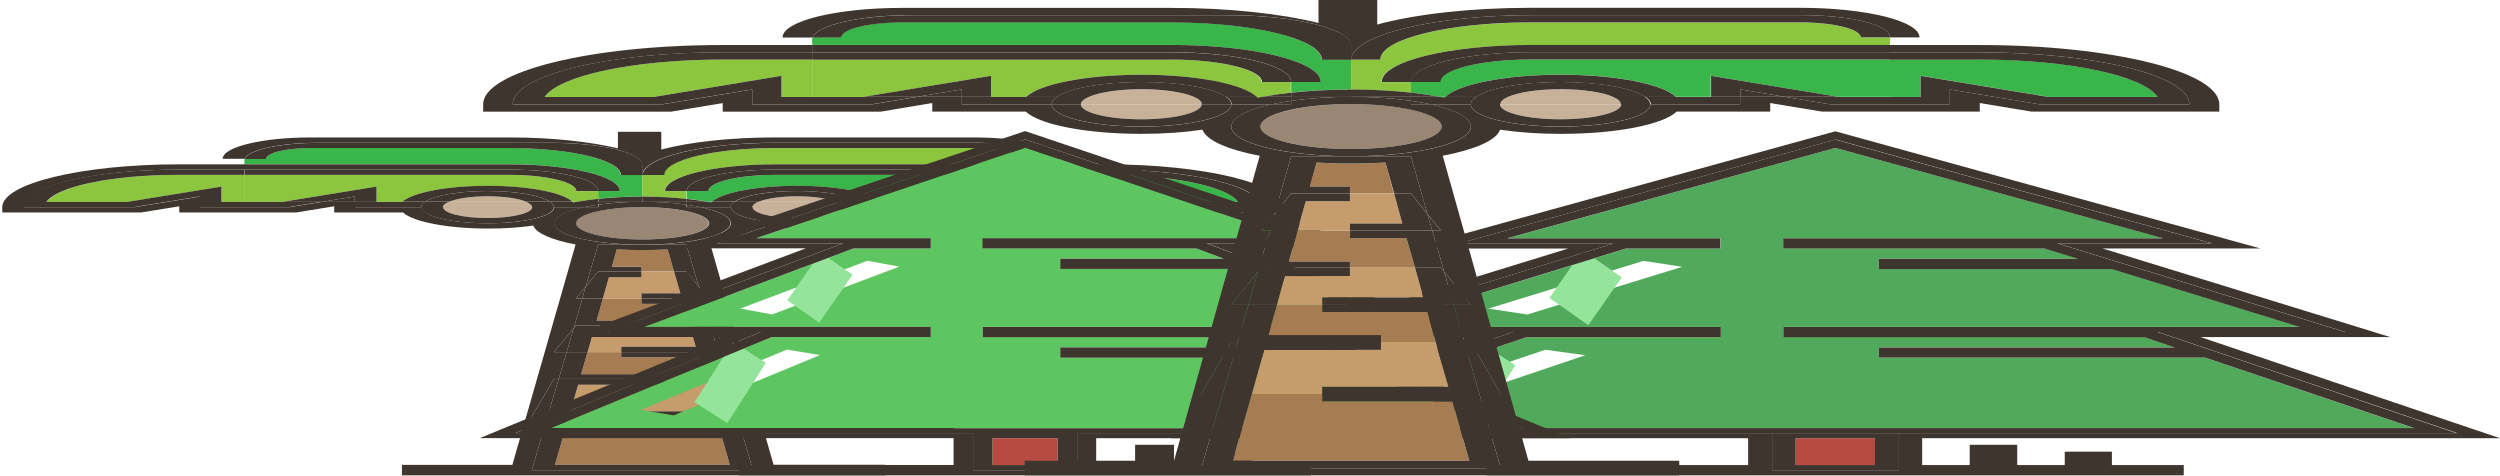
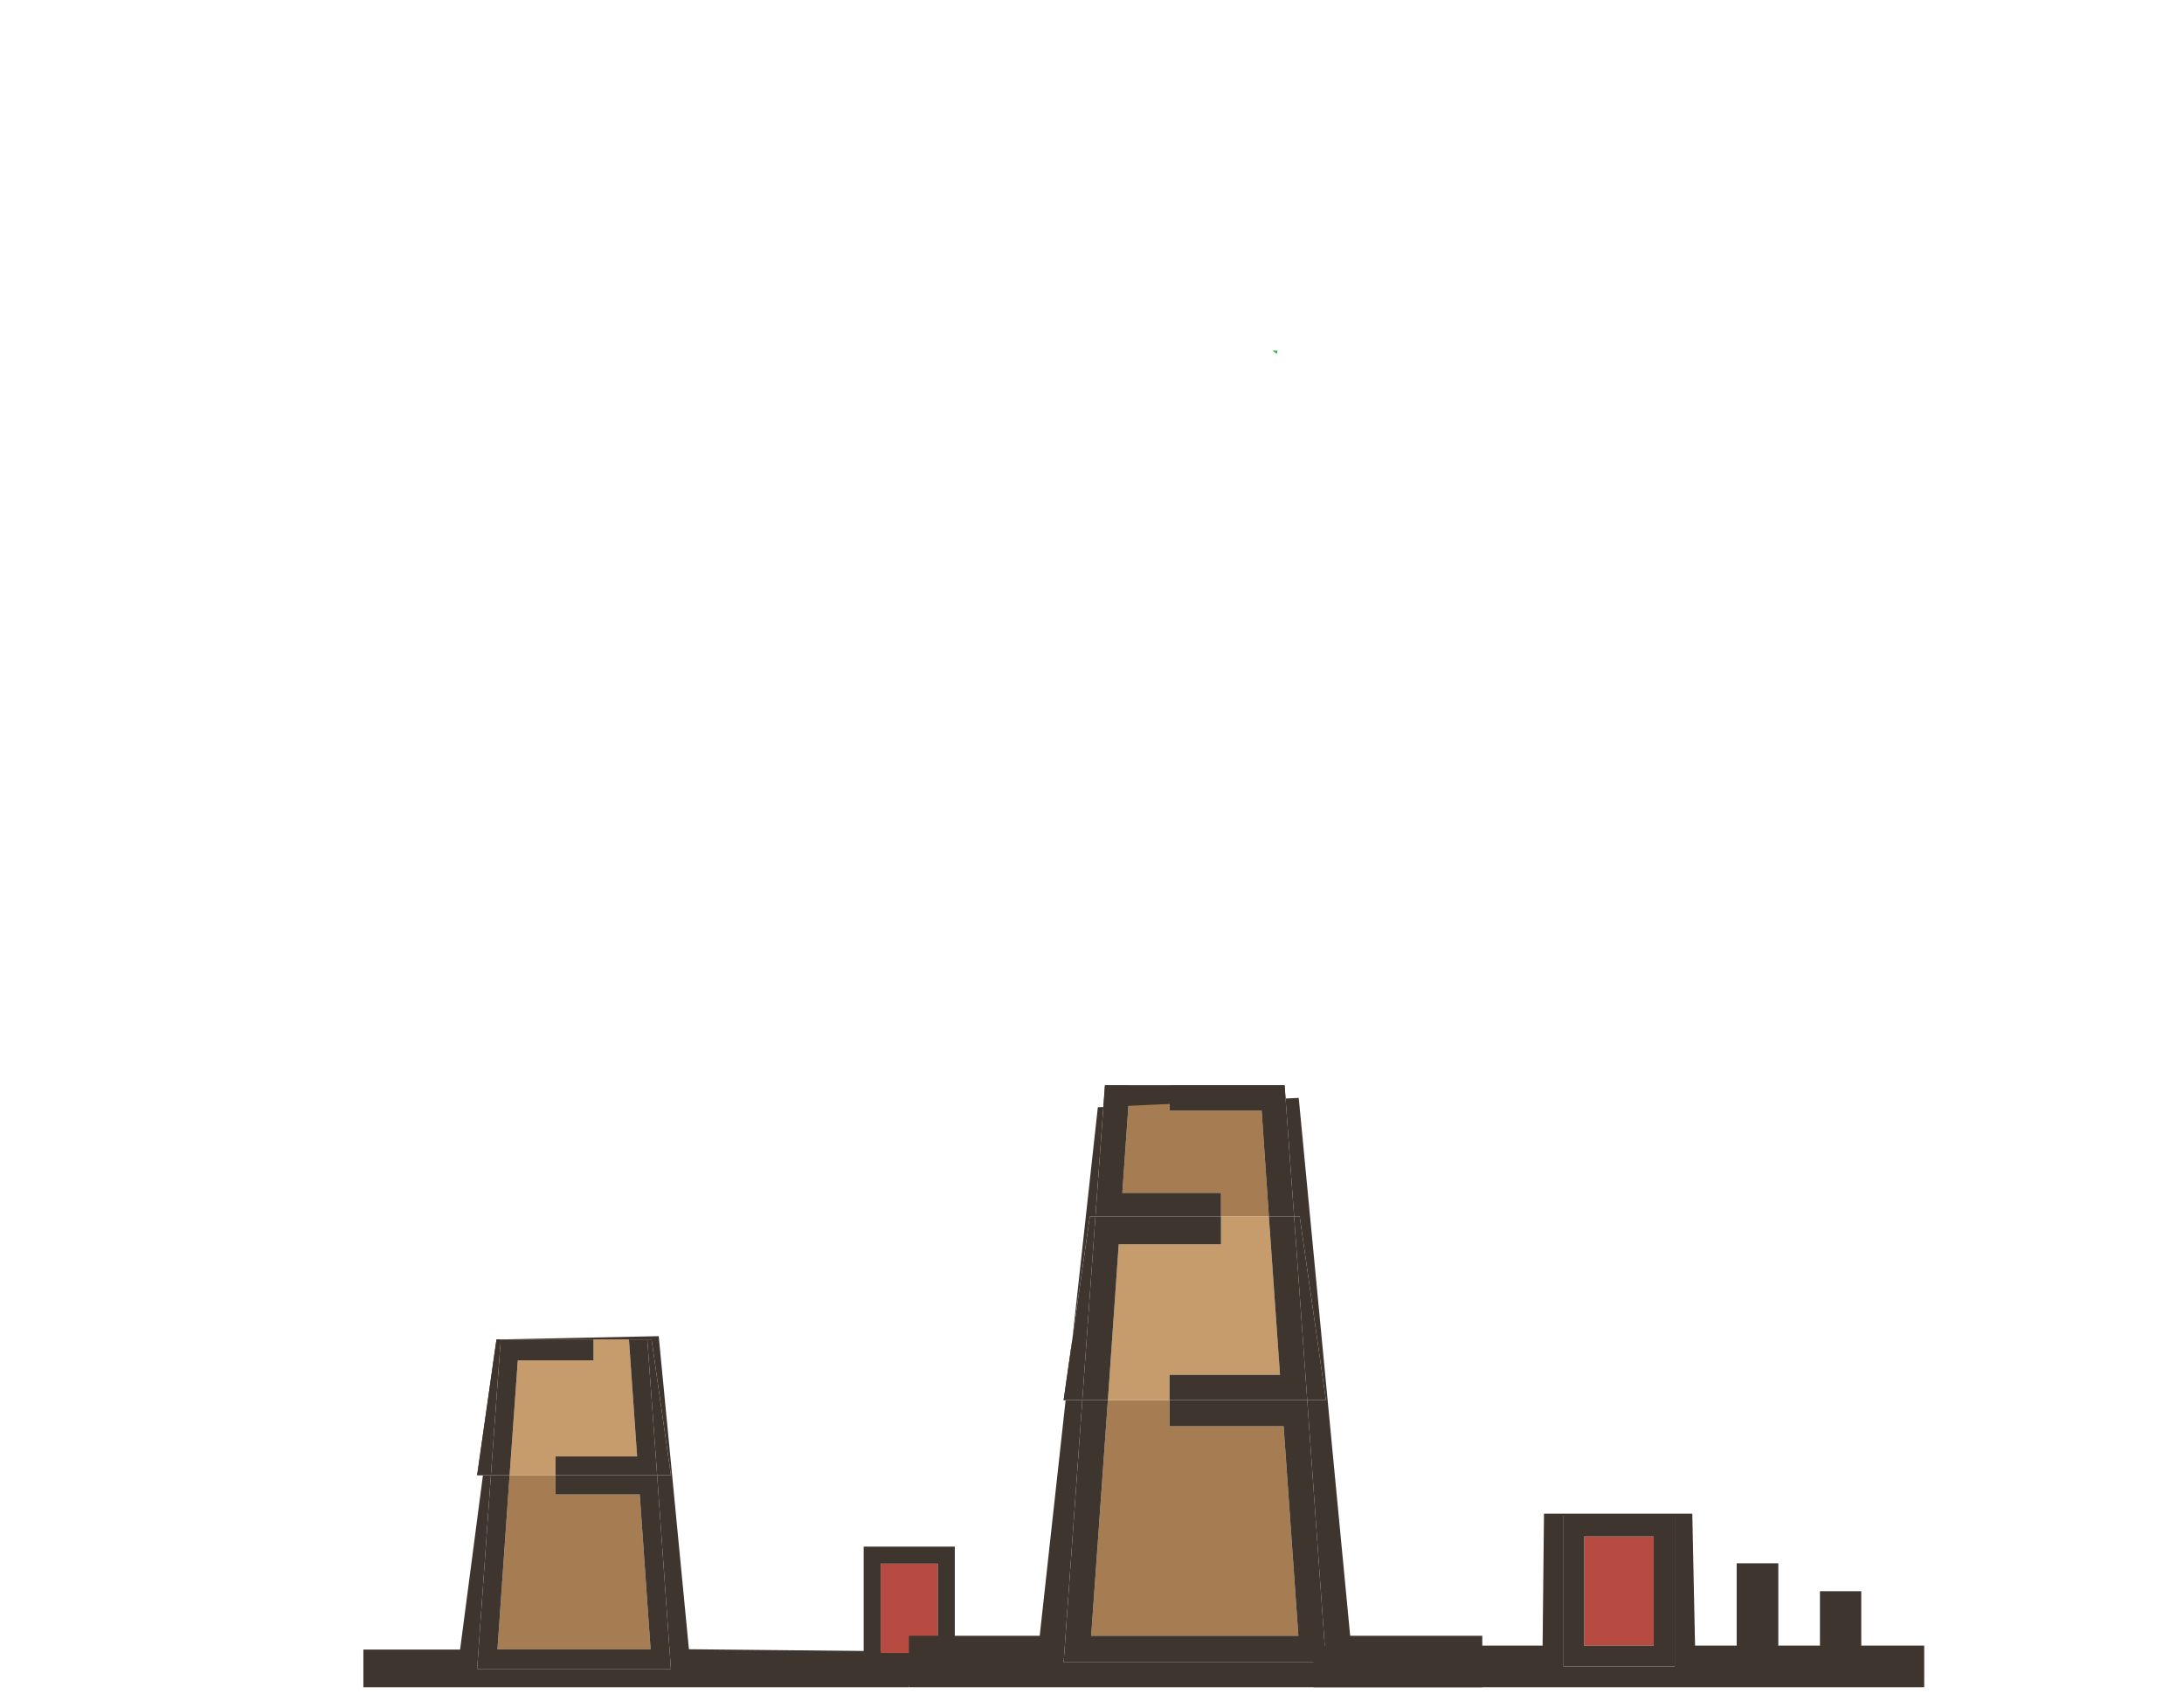
- <svg xmlns="http://www.w3.org/2000/svg" width="668" height="127" viewBox="0 0 668 127">
-   <g fill="none" fill-rule="evenodd">
-     <path d="M171.6 46.894v-.12 5.752-5.632z" />
-     <path fill="#A67C52" d="M159.4 85.71h12v1.213h12.8l-1.6-5.729h-11.2v-1.456h-10.3zM155.3 99.983h22.3v1.262h10.8l-1.7-5.777H166v-1.384h-9zM178.4 66.605c-2.2.122-4.4.194-6.8.194-2.3 0-4.6-.072-6.8-.194l-1.3 4.637h7.9v1.31h8.7l-1.7-5.947zM148.3 124.184H195l-3.3-11.457H166v-1.433h-14z" />
-     <path fill="#C69C6D" d="M177.6 102.798h-23.1l-2.5 8.496h14v-1.383h24.9l-2.5-8.666h-10.8zM171.4 88.525h-12.8l-1.6 5.559h9v-1.432h19.9l-1.7-5.729h-12.8zM181.8 78.378l-1.7-5.801h-8.7v1.505h-8.7l-1.6 5.656h10.3v-1.36z" />
-     <path d="M165.6 51.045h-5.8v2.064c3.6-.389 7.6-.607 11.8-.607v-5.753h-5.8c0-3.981-13.3-7.21-29.7-7.21H83c-6.6 0-11.9 1.311-11.9 2.889h-5.7c-.1.146-.1.316-.1.485v.971h70.9c16.2.025 29.4 3.229 29.4 7.161z" fill="#39B54A" />
-     <path d="M260.3 39.564h-53.2c-16.4 0-29.7 3.228-29.7 7.21h-5.8v5.752c4.2 0 8.2.219 11.8.607V51.07h-5.8c0-3.933 13.2-7.137 29.4-7.137h71v-1.456h-5.8c0-1.627-5.4-2.913-11.9-2.913z" fill="#8CC63F" />
-     <path d="M235.8 53.984h6.9v-.05h-6.9v.05zM278 53.934h-10.2l.2.024h16v-4.102l25.3 4.102h21.5c-2.8-4.102-17.5-7.233-35.1-7.233H278v7.209zM190.1 54.284c.1-.1.1-.25.2-.35h-1.1c.3.1.6.2.9.35z" fill="#39B54A" />
-     <path d="M190.2 53.934c2.6-2.452 11.8-4.272 22.8-4.272 10.9 0 20.1 1.82 22.8 4.272h6.9V49.88l25.1 4.054H278v-7.21h-70.9c-9.8 0-17.8 1.942-17.8 4.321h-5.8v2.064c2 .218 3.9.485 5.7.8h1v.025z" fill="#39B54A" />
-     <path d="M65.3 46.725H47.6c-17.6 0-32.3 3.13-35.1 7.233H34l25.3-4.102v4.102h16.1l.2-.024H65.4v-7.21h-.1zM100.6 53.984h6.9v-.05h-6.9v.05zM153.2 54.284c.3-.1.6-.25.9-.35H153c.1.1.2.2.2.35z" fill="#8CC63F" />
-     <path d="M136.2 46.725H65.3v7.209h10.2l25.1-4.054v4.054h6.9c2.6-2.452 11.8-4.272 22.8-4.272 10.9 0 20.1 1.82 22.8 4.272h1.1c1.8-.316 3.7-.583 5.7-.801V51.07H154c0-2.404-8-4.345-17.8-4.345z" fill="#8CC63F" />
-     <path d="M130.3 58.255c6.6 0 11.9-1.31 11.9-2.889h-23.9c.1 1.578 5.4 2.889 12 2.889zM118.4 55.366h23.9c0-.534-.6-1.02-1.6-1.432H120c-1.1.413-1.6.898-1.6 1.432zM130.3 52.453c-4.4 0-8.3.583-10.3 1.457h20.7c-2.1-.85-6-1.457-10.4-1.457zM213 58.255c6.6 0 11.9-1.287 11.9-2.889H201c.1 1.578 5.4 2.889 12 2.889zM201.1 55.366H225c0-.534-.6-1.02-1.6-1.432h-20.7c-1.1.413-1.6.898-1.6 1.432zM213 52.453c-4.4 0-8.3.583-10.3 1.457h20.7c-2.1-.85-6-1.457-10.4-1.457z" fill="#C7B299" />
-     <path d="M153.8 59.663c0 2.379 8 4.32 17.8 4.32s17.8-1.941 17.8-4.32c0-2.38-8-4.321-17.8-4.321s-17.8 1.942-17.8 4.32z" fill="#998675" />
-     <path d="M85 38.156h62.2c13.5 0 24.4 2.646 24.4 5.923v2.67c.3-4.758 16.3-8.618 36-8.618h52.9c9.6 0 17.4 1.894 17.4 4.224v.073h5.8c0-3.156-10.6-5.705-23.5-5.705H207c-12 0-22.7 1.238-30.3 3.229v-4.734h-11.6v4.418c-7.5-1.796-17.7-2.913-29-2.913H83c-13 0-23.5 2.574-23.5 5.705h5.9c1-2.403 9.4-4.272 19.6-4.272z" fill="#3F352F" />
-     <path d="M83 39.564h53.2c16.4 0 29.7 3.228 29.7 7.21h5.8v-2.671c0-3.277-10.9-5.923-24.4-5.923H85c-10.2 0-18.6 1.893-19.6 4.297h5.7c0-1.627 5.3-2.913 11.9-2.913zM260.6 38.156h-52.9c-19.7 0-35.7 3.835-36 8.617h5.8c0-3.98 13.3-7.21 29.7-7.21h53.2c6.6 0 11.9 1.311 11.9 2.89h5.7v-.074c0-2.33-7.8-4.223-17.4-4.223zM171.5 52.526h.1v1.408h-.1zM183.5 54.687v-.753h-11.7c4.2 0 8.2.267 11.7.753zM159.8 54.687c3.5-.486 7.5-.777 11.7-.777h-11.7v.777z" fill="#3F352F" />
-     <path d="M295.7 43.909H278v1.408h17.7c22.8 0 41.4 4.49 41.4 10.05h-29.6l-17.7-2.865v2.864h-23.6l-8.9-1.432h-8.9v1.432h-17.7c0 2.38-7.9 4.297-17.7 4.297-9.8 0-17.7-1.918-17.7-4.297h-8c4.9 1.044 8 2.598 8 4.297 0 3.18-10.6 5.729-23.6 5.729-13.1 0-23.6-2.574-23.6-5.73 0-1.723 3.1-3.252 8-4.296h-8c0 2.38-7.9 4.297-17.7 4.297-9.8 0-17.7-1.918-17.7-4.297H95v-1.432h-8.9l-8.9 1.432H53.6v-2.864l-17.7 2.864H6.4c0-5.534 18.5-10.05 41.4-10.05h17.7V43.91H47.8c-26 0-47.2 5.146-47.2 11.457v1.408h37.1l10.2-1.65v1.65h31.2l10.2-1.65v1.65h18.4c2.6 2.476 11.8 4.297 22.8 4.297 4.4 0 8.5-.292 12-.801.7 2.039 5 3.86 11.3 5.049l-16.9 58.89h-29.5V127h129.1v-2.816h-29.8l-16.9-58.89c6.3-1.189 10.6-2.985 11.3-5.049 3.5.51 7.6.801 12 .801 11 0 20.2-1.82 22.8-4.296h18.3V55.1l10.2 1.65h31.2V55.1l10.2 1.65h37.1v-1.408c0-6.287-21.2-11.433-47.2-11.433zM195.3 94.084h-3.4l2.1 7.16h1.3l5.9 10.05H197l4.2 14.347h-59.1l4.2-14.347h-4.2l5.9-10.05h1.3l2.1-7.16H148l5.3-6.384 2.3-7.962h-1.7l2.6-3.18 3.3-11.166h23.6l3.3 11.166 2.6 3.18h-1.7l2.3 7.962 5.4 6.384z" fill="#3F352F" />
-     <path fill="#3F352F" d="M171.4 86.923v-1.214h-12l1.7-5.971h-5.5l-2.3 7.962.6-.777zM171.4 72.577v-1.311h-7.9l1.3-4.636c2.2.12 4.4.194 6.8.194 2.3 0 4.6-.073 6.8-.194l1.7 5.947h3.3l3.3 3.98-3.3-11.165h-23.6l-3.3 11.166 3.3-3.981h11.6zM177.6 99.983h-22.3l1.7-5.9h-5.6l-2.1 7.162h28.3zM166 112.727h25.7l3.3 11.457h-46.7l3.7-12.89h-5.7l-4.2 14.347h59.1l-4.2-14.347h-31zM171.4 79.738v1.456h11.2l1.6 5.729h5.2l.6.777-2.3-7.962zM166 95.468h20.7l1.7 5.777h5.6l-2.1-7.161H166z" />
-     <path fill="#3F352F" d="M148 101.245l-5.9 10.05h4.2l3-10.05zM201.2 111.294l-5.9-10.05H194l3 10.05z" />
-     <path fill="#3F352F" d="M190.9 109.91H166v1.384h31l-3-10.05h-5.6zM154.5 102.798h23.1v-1.553h-28.3l-3 10.05h5.7zM195.3 94.084L190 87.7l1.9 6.384zM148 94.084h3.4l1.9-6.384z" />
-     <path fill="#3F352F" d="M158.6 88.525h12.8v-1.602h-17.5l-.6.777-1.9 6.384h5.6zM184.2 86.923l1.7 5.729H166v1.432h25.9L190 87.7l-.6-.777zM153.9 79.738h1.7l.9-3.18zM189.4 79.738l-2.7-3.18 1 3.18z" />
-     <path fill="#3F352F" d="M162.7 74.082h8.7v-1.505h-11.6l-3.3 3.98-.9 3.18h5.5zM180.1 72.577l1.7 5.801h-10.4v1.36h16.3l-1-3.18-3.2-3.981zM171.6 53.934l.1-1.408c-4.2 0-8.2.219-11.8.607v.801h11.7zM86 53.934h8.8v-1.432zM136.2 45.317c13.1 0 23.6 2.573 23.6 5.728h5.8c0-3.932-13.2-7.136-29.4-7.136H65.3v1.408h70.9zM248.4 53.934h8.9l-8.9-1.432z" />
-     <path d="M171.7 53.934h11.7v-.801c-3.6-.388-7.6-.607-11.8-.607l.1 1.408zM177.7 51.045h5.8c0-3.18 10.6-5.728 23.6-5.728H278v-1.408h-70.9c-16.2 0-29.4 3.204-29.4 7.136z" fill="#3F352F" />
-     <path d="M295.7 46.725c17.6 0 32.3 3.13 35.1 7.233h-21.5L284 49.856v4.102h-16.1l-.2-.024h-10.4l8.9 1.432h23.6v-2.864l17.7 2.864H337c0-5.534-18.5-10.05-41.4-10.05H278v1.409h17.7zM242.7 53.958h-6.9v-.024h-6.1c.7.437 1 .922 1 1.432h17.7v-1.432h-5.8v.024h.1zM190.2 53.934c-.1.049-.1.121-.2.17-.3-.049-.6-.121-.9-.17h-5.7v.777c1.4.194 2.6.412 3.8.655h8c0-.51.4-.995 1-1.432h-6z" fill="#3F352F" />
-     <path d="M183.5 51.045h5.8c0-2.379 8-4.32 17.8-4.32H278v-1.408h-70.9c-13.1 0-23.6 2.573-23.6 5.728z" fill="#3F352F" />
-     <path d="M213 49.637c-10.9 0-20.1 1.821-22.8 4.273h6c2.4-1.675 9-2.865 16.7-2.865 7.7 0 14.3 1.19 16.7 2.865h6.1c-2.6-2.452-11.8-4.273-22.7-4.273zM189.1 53.934c-1.8-.316-3.7-.583-5.7-.801v.801h5.7zM242.7 49.856v4.078h5.7v-1.432l8.9 1.432h10.5zM159.8 53.934h-5.7c-.3.049-.6.121-.9.17-.1-.049-.1-.121-.2-.17h-6c.7.437 1 .922 1 1.432h8c1.2-.243 2.4-.485 3.8-.655v-.777zM75.3 53.958H59.2v-4.102l-25.3 4.102H12.4c2.8-4.102 17.5-7.233 35.1-7.233h17.7v-1.408H47.5c-22.8 0-41.4 4.49-41.4 10.05h29.5l17.7-2.865v2.864h23.6l8.9-1.432H75.3v.024zM107.5 53.934v.024h-6.9v-.024h-5.8v1.432h17.7c0-.51.4-.995 1-1.432h-6zM159.8 53.934v-.801c-2 .218-3.9.485-5.7.801h5.7z" fill="#3F352F" />
-     <path d="M136.2 46.725c9.8 0 17.8 1.941 17.8 4.32h5.8c0-3.18-10.6-5.728-23.6-5.728H65.3v1.408h70.9z" fill="#3F352F" />
-     <path d="M130.3 49.637c-10.9 0-20.1 1.821-22.8 4.273h6.1c2.4-1.675 9-2.865 16.7-2.865 7.7 0 14.3 1.19 16.7 2.865h6c-2.6-2.452-11.8-4.273-22.7-4.273zM100.6 49.856l-25.1 4.078H86l8.8-1.432v1.432h5.8zM130.3 58.255c-6.6 0-11.9-1.287-11.9-2.889h-5.8c0 2.38 7.9 4.297 17.7 4.297 9.8 0 17.7-1.918 17.7-4.297h-5.8c0 1.578-5.3 2.889-11.9 2.889zM119.9 53.934h-6.4c-.7.437-1 .922-1 1.432h5.8c.1-.534.6-1.02 1.6-1.432zM140.6 53.934c1 .413 1.6.922 1.6 1.432h5.8c0-.51-.4-.995-1-1.432h-6.4z" fill="#3F352F" />
-     <path d="M130.3 51.045c-7.7 0-14.3 1.19-16.7 2.865h6.4c2.1-.874 5.9-1.457 10.3-1.457s8.3.583 10.3 1.457h6.4c-2.4-1.65-9-2.865-16.7-2.865zM213 58.255c-6.6 0-11.9-1.287-11.9-2.889h-5.8c0 2.38 7.9 4.297 17.7 4.297 9.8 0 17.7-1.918 17.7-4.297h-5.8c0 1.578-5.3 2.889-11.9 2.889zM202.6 53.934h-6.4c-.7.437-1 .922-1 1.432h5.8c.1-.534.6-1.02 1.6-1.432zM223.3 53.934c1 .413 1.6.922 1.6 1.432h5.8c0-.51-.4-.995-1-1.432h-6.4zM213 51.045c-7.7 0-14.3 1.19-16.7 2.865h6.4c2.1-.874 5.9-1.457 10.3-1.457s8.3.583 10.3 1.457h6.4c-2.4-1.65-9-2.865-16.7-2.865zM183.5 54.687c-3.5-.486-7.5-.777-11.7-.777h-.2c-4.3 0-8.3.291-11.7.777v.655H156c-4.9 1.044-8 2.597-8 4.297 0 3.18 10.6 5.728 23.6 5.728 13.1 0 23.6-2.573 23.6-5.728 0-1.724-3.1-3.253-8-4.297h-3.8v-.655h.1zm6 4.976c0 2.379-8 4.32-17.8 4.32s-17.8-1.941-17.8-4.32c0-2.38 8-4.321 17.8-4.321s17.8 1.942 17.8 4.32z" fill="#3F352F" />
-     <path fill="#3F352F" d="M171.5 53.91h.1v.1h-.1zM171.6 53.934zM183.5 55.366h3.8c-1.2-.243-2.4-.485-3.8-.655v.655zM159.8 54.687a60.5 60.5 0 0 0-3.8.655h3.8v-.655z" />
-     <g>
-       <path d="M589.2 95.543H502v-2.736h79.1l-8.1-2.736h-96.3v-2.715H614.6l-50.3-15.491H502v-2.737h53.3l-8.9-2.736h-69.8v-2.736h101.5l-87.7-24.131-87.6 24.152H459.8v2.737h-25.3l-68 20.942h93.3v2.736h-51.9L336 114.374h308.9l-55.7-18.83zM408.1 84.038l-10.4-1.573 41.4-12.755 10.4 1.573-41.4 12.755zm-32.2 26.975l-10.7-1.465 47.7-16.095 10.7 1.466-47.7 16.094z" fill="#51AA5B" />
-       <path fill="#95E49C" d="M424.4 86.89l-10.406-7.282 8.93-12.764 10.407 7.281z" />
-       <path fill="#B84B41" d="M479.8 117.089H501v7.175h-21.2z" />
-       <path fill="#95E49C" d="M394.657 113.698l-10.705-6.833 10.27-16.09 10.705 6.832z" />
-       <path d="M564.4 120.687h-12.7v3.577H539v-5.408h-12.7v5.408h-12.7v-7.175H668l-80-27.018h50.7l-76.9-23.679H604L490.4 35.086 376.8 66.414H419l-76.9 23.678h50.7l-80 26.997h154.3v7.175h-69.9V127h186.3v-2.736h-19.2v-3.577h.1zm-57 4.956h-33.9v-9.911H324.4l80-27.019h-50.1l76.9-23.678h-41.3l100.6-27.751 100.6 27.75h-41.3l76.9 23.68h-50.1l80 27.018H507.4v9.91z" fill="#3F352F" />
-       <path fill="#3F352F" d="M564.3 120.666h.1v.1h-.1zM576.5 88.713h50.1l-76.9-23.678H591l-100.6-27.73-100.6 27.751h41.3l-76.9 23.679h50.1l-80 27.018h332.1l-79.9-27.04zm-109.3 25.661H336l71.9-24.282h51.9v-2.736h-93.4l68-20.942h25.3v-2.737h-57l87.7-24.152L578 63.677H476.5v2.737h69.8l8.9 2.736H502v2.736h62.2l50.3 15.492H476.6v2.736H573l8.1 2.736H502v2.693h87.2l55.8 18.831H467.2z" />
-       <path d="M473.5 125.643h33.9v-9.911h-33.9v9.91zm6.3-8.554H501v7.175h-21.2v-7.175z" fill="#3F352F" />
-     </g>
-     <g>
-       <path d="M354.8 95.536h-71.5v-2.734h64.9l-6.6-2.733h-79v-2.734h113l-41.3-15.509h-51v-2.733H327l-7.3-2.734h-57.1V63.65h83.3L274 39.47 202 63.65H248.7v2.734H228l-55.8 20.95h76.5v2.734h-42.5l-59 24.288h253.4l-45.8-18.821zM206.3 84.023l-8.5-1.577 34-12.775 8.5 1.577-34 12.775zM180 110.992l-8.8-1.472 39.1-16.113 8.8 1.472-39.1 16.113z" fill="#5DC660" />
-       <path fill="#95E49C" d="M218.872 86.212l-8.521-5.963 8.936-12.772 8.521 5.962z" />
-       <path fill="#B84B41" d="M265.2 117.09h17.4v7.176h-17.4z" />
-       <path fill="#95E49C" d="M194.35 113.052l-8.766-5.596 10.281-16.107 8.767 5.595z" />
-       <path d="M334.5 120.691h-10.4v3.602h-10.4v-5.442h-10.4v5.415h-10.4v-7.176h126.6L353.9 90.07h41.6l-63.1-23.684H367l-93.1-31.359-93.2 31.333h34.6l-63.1 23.683h41.6l-65.6 27.022h126.6v7.176h-57.3V127h152.8v-2.734h-15.8v-3.575zm-46.7 4.942H260v-9.91H137.7l65.6-27.021h-41.1l63.1-23.684h-33.9l82.5-27.757 82.5 27.757h-33.9l63.1 23.684h-41.2l65.6 27.021H287.8v9.91z" fill="#3F352F" />
-       <path fill="#3F352F" d="M334.4 120.665h.1v.1h-.1zM344.4 88.702h41.1l-63.1-23.684h33.9l-82.4-27.757-82.5 27.757h33.9l-63.1 23.684h41.1l-65.6 27.021H410l-65.6-27.021zm-89.6 25.655H147.2l59-24.288h42.5v-2.734h-76.5l55.8-20.95h20.7v-2.734H202l71.9-24.182 71.9 24.182h-83.3v2.734h57.2l7.3 2.734h-43.7v2.734h51l41.3 15.508h-113v2.734h79l6.6 2.734h-64.9v2.733h71.5l45.7 18.847H254.8v-.052zM260 125.633h27.8v-9.91H260v9.91zm5.2-8.543h17.4v7.176h-17.4v-7.176z" />
-     </g>
-     <g>
-       <path d="M361 16.123v-.174 7.988-7.814z" />
-       <path fill="#A67C52" d="M344.4 69.875h16.3v1.662h17.4l-2.3-7.913h-15.1v-2.01h-14zM338.9 89.595H369v1.785h14.6l-2.2-8.011h-28.1v-1.91h-12.1zM370.2 43.433a154.717 154.717 0 0 1-18.4 0l-1.8 6.424h10.6v1.811h11.8l-2.2-8.235zM329.4 123.106h63.2l-4.5-15.85h-34.8v-1.985h-18.8z" />
-       <path fill="#C69C6D" d="M369 93.489h-31.2l-3.3 11.782h18.8v-1.91H387l-3.4-11.98H369zM360.7 73.77h-17.4l-2.1 7.689h12.1v-1.985h27l-2.2-7.937h-17.4zM374.7 59.73l-2.2-8.062h-11.8v2.084h-11.8l-2.2 7.863h14V59.73z" />
-       <path d="M352.9 21.903H345v2.852c4.9-.546 10.3-.843 16-.843v-7.987h-7.9c0-5.482-18-9.972-40.2-9.972H241c-8.9 0-16.2 1.786-16.2 4.018h-7.7c-.1.224-.1.447-.1.67v1.364h96c22 .025 39.9 4.44 39.9 9.898z" fill="#39B54A" />
-       <path d="M481 6.003h-72c-22.1 0-40.2 4.465-40.2 9.971H361v7.963c5.7 0 11.1.297 16 .843v-2.853h-7.9c0-5.457 17.9-9.897 39.9-9.897h96v-2.009h-7.8c0-2.232-7.3-4.018-16.2-4.018z" fill="#8CC63F" />
-       <path d="M447.9 25.932h9.3v-.036h-9.3v.036zM505 25.871h-13.8l.2.025h21.8v-5.655l34.2 5.655h29.1c-3.8-5.655-23.6-9.996-47.5-9.996h-24v9.971zM386 26.234c.1-.109.2-.218.2-.363h-1.5c.4.11.8.254 1.3.363z" fill="#39B54A" />
-       <path d="M386.2 25.871c3.6-3.398 16-5.928 30.8-5.928s27.3 2.505 30.8 5.928h9.3v-5.63l34 5.63H505V15.9h-96c-13.3 0-24.2 2.679-24.2 6.003H377v2.852c2.7.298 5.3.67 7.7 1.116h1.5z" fill="#39B54A" />
-       <path d="M217 15.925h-24c-23.9 0-43.8 4.34-47.5 9.996h29.1l34.2-5.656v5.656h21.8l.2-.025H217v-9.971zM264.8 25.932h9.3v-.036h-9.3v.036zM336.1 26.234c.4-.109.8-.218 1.2-.363h-1.5c.1.11.2.254.3.363z" fill="#8CC63F" />
-       <path d="M313 15.925h-96v9.971h13.8l34-5.63v5.63h9.3c3.6-3.398 16-5.928 30.8-5.928s27.3 2.53 30.8 5.928h1.5c2.4-.446 5-.818 7.7-1.116v-2.853H337c.1-3.323-10.7-6.002-24-6.002z" fill="#8CC63F" />
-       <path d="M305 31.874c8.9 0 16.2-1.786 16.2-4.018h-32.4c0 2.207 7.3 4.018 16.2 4.018z" fill="#C7B299" />
-       <path d="M288.8 27.856h32.3c0-.72-.8-1.39-2.1-1.985h-28c-1.4.596-2.2 1.265-2.2 1.985z" fill="#C7B299" />
-       <path d="M305 23.862c-6 0-11.2.819-14 2.034h28c-2.8-1.215-8-2.034-14-2.034zM417 31.874c8.9 0 16.2-1.786 16.2-4.018h-32.3c0 2.207 7.2 4.018 16.1 4.018z" fill="#C7B299" />
-       <path d="M400.9 27.856h32.3c0-.72-.8-1.39-2.1-1.985h-28c-1.5.596-2.2 1.265-2.2 1.985z" fill="#C7B299" />
-       <path d="M417 23.862c-6 0-11.2.819-14 2.034h28c-2.8-1.215-8-2.034-14-2.034z" fill="#C7B299" />
-       <path d="M336.8 33.809c0 3.299 10.8 6.003 24.2 6.003 13.4 0 24.2-2.68 24.2-6.003 0-3.324-10.8-6.003-24.2-6.003-13.3.025-24.2 2.704-24.2 6.003z" fill="#998675" />
-       <path d="M243.6 4.043h84.3c18.3 0 33.1 3.671 33.1 8.21v3.696c.4-6.598 22-11.906 48.7-11.906h71.7c13 0 23.6 2.63 23.6 5.854v.1h7.9c0-4.366-14.3-7.913-31.9-7.913h-72c-16.2 0-30.8 1.711-41 4.464V0h-15.7v6.127c-10.1-2.48-24-4.019-39.3-4.019h-72c-17.6 0-31.9 3.547-31.9 7.913h8c1.3-3.373 12.7-5.978 26.5-5.978z" fill="#3F352F" />
-       <path d="M241 6.003h72c22.1 0 40.2 4.465 40.2 9.971h7.9v-3.696c0-4.539-14.8-8.21-33.1-8.21h-84.4c-13.8 0-25.2 2.604-26.5 5.953h7.7c0-2.232 7.3-4.018 16.2-4.018z" fill="#3F352F" />
-       <path d="M481.4 4.043h-71.7c-26.7 0-48.3 5.308-48.7 11.906h7.8c0-5.481 18-9.971 40.2-9.971h72c8.9 0 16.2 1.786 16.2 4.018h7.8v-.099c0-3.225-10.5-5.854-23.6-5.854zM360.9 23.937h.1v1.935h-.1zM377 26.938V25.87h-15.9c5.8.025 11.2.397 15.9 1.067zM345 26.938c4.7-.67 10.1-1.067 15.9-1.067H345v1.067z" fill="#3F352F" />
-       <path d="M529 12.03h-24v1.96h24c30.9 0 56 6.226 56 13.89h-40l-24-3.968v3.968h-32l-12-1.984h-12v1.984h-24c0 3.3-10.7 5.954-24 5.954s-24-2.655-24-5.954h-10.8c6.6 1.464 10.8 3.572 10.8 5.954 0 4.39-14.3 7.937-32 7.937s-32-3.547-32-7.937c0-2.382 4.2-4.49 10.8-5.954H329c0 3.3-10.7 5.954-24 5.954s-24-2.655-24-5.954h-24v-1.984h-12l-12 1.984h-32v-3.968l-24 3.968h-40c0-7.664 25.1-13.89 56-13.89h24v-1.96h-24c-35.2 0-63.9 7.094-63.9 15.85v1.96h50.2l13.8-2.282v2.282h42.2l13.8-2.307v2.282h25c3.5 3.423 16 5.953 30.9 5.953 6 0 11.5-.397 16.3-1.116 1 2.828 6.7 5.333 15.3 6.97l-22.9 81.484h-39.9V127h174.9v-3.894h-40.3l-22.9-81.484c8.6-1.662 14.4-4.142 15.3-6.97 4.8.72 10.3 1.116 16.3 1.116 14.9 0 27.4-2.53 30.9-5.953h25v-2.282l13.8 2.282H529v-2.282l13.8 2.282H593v-1.96c-.1-8.73-28.8-15.825-64-15.825zM393 81.46h-4.6l2.9 9.921h1.7l8 13.891h-5.7l5.7 19.844h-80l5.7-19.844H321l8-13.89h1.7l2.9-9.922H329l7.1-8.83 3.2-11.039H337l3.6-4.415 4.4-15.429h32l4.4 15.429 3.6 4.415h-2.3l3.2 11.038 7.1 8.83z" fill="#3F352F" />
-       <path fill="#3F352F" d="M360.7 71.537v-1.662h-16.3l2.3-8.26h-7.4l-3.2 11.013.9-1.091zM360.7 51.668v-1.81H350l1.8-6.425a154.717 154.717 0 0 0 18.4 0l2.3 8.235h4.5l4.4 5.507-4.4-15.429h-32l-4.4 15.429 4.4-5.507h15.7zM369 89.595h-30.1l2.3-8.136h-7.6l-2.9 9.921H369zM353.3 107.255h34.8l4.5 15.85h-63.2l5.1-17.834h-7.8l-5.7 19.844h80l-5.7-19.844h-42zM360.7 61.615v2.009h15.1l2.3 7.913h6.9l.9 1.091-3.2-11.013zM353.3 83.369h28.1l2.2 8.011h7.7l-2.9-9.921h-35.1zM329 91.38l-8 13.891h5.7l4-13.89z" />
-       <path fill="#3F352F" d="M401 105.271l-8-13.89h-1.7l4 13.89z" />
-       <path fill="#3F352F" d="M387 103.361h-33.7v1.91h42l-4-13.89h-7.7zM337.8 93.489H369V91.38h-38.3l-4 13.891h7.8zM393 81.459l-7.1-8.83 2.5 8.83zM329 81.459h4.6l2.5-8.83z" />
-       <path fill="#3F352F" d="M343.3 73.77h17.4v-2.233H337l-.9 1.091-2.5 8.83h7.6zM378.1 71.537l2.2 7.937h-27v1.985h35.1l-2.5-8.83-.9-1.092zM337 61.615h2.3l1.3-4.415zM385 61.615l-3.6-4.415 1.3 4.415z" />
-       <path fill="#3F352F" d="M348.9 53.752h11.8v-2.084H345l-4.4 5.532-1.3 4.415h7.4zM372.5 51.668l2.2 8.062h-14v1.885h22l-1.3-4.415-4.4-5.532zM360.9 25.871h.1v-1.934c-5.7 0-11.1.297-16 .843v1.116h15.9v-.025zM245 25.871h12v-1.984zM313 13.965c17.7 0 32 3.547 32 7.938h7.9c0-5.457-17.9-9.898-39.9-9.898h-96v1.96h96zM465 25.871h12l-12-1.984zM361.1 25.871H377v-1.116c-4.9-.546-10.3-.843-16-.843v1.934c0 .025.1.025.1.025zM369.2 21.903h7.9c0-4.39 14.3-7.938 32-7.938h96v-1.96h-96c-22.1.025-39.9 4.44-39.9 9.898zM529 15.925c23.9 0 43.8 4.34 47.5 9.996h-29.1l-34.2-5.656v5.656h-21.8l-.2-.025H477l12 1.984h32v-3.968l24 3.968h40c0-7.664-25.1-13.89-56-13.89h-24v1.96h24v-.025zM457.2 25.92h-9.3v-.024h-8.2c.9.62 1.4 1.29 1.4 1.984h24v-1.984h-7.9v.025zM386.2 25.871c-.1.075-.2.15-.2.248-.4-.074-.8-.148-1.2-.248H377v1.067c1.8.273 3.6.57 5.2.918H393c0-.695.5-1.365 1.4-1.985h-8.2z" />
-       <path d="M377 21.903h7.9c0-3.3 10.8-6.003 24.2-6.003h96v-1.96h-96c-17.8.025-32.1 3.597-32.1 7.963z" fill="#3F352F" />
-       <path d="M417 19.968c-14.8 0-27.3 2.53-30.8 5.928h8.2c3.3-2.307 12.2-3.969 22.6-3.969 10.4 0 19.3 1.662 22.6 3.97h8.2c-3.5-3.424-16-5.93-30.8-5.93zM384.7 25.871c-2.4-.446-5-.818-7.7-1.116v1.116h7.7zM457.2 20.265v5.606h7.8v-1.984l12 1.984h14.2zM345 25.871h-7.7c-.4.075-.8.15-1.2.248-.1-.074-.2-.148-.2-.248h-8.2c.9.62 1.4 1.29 1.4 1.985h10.8c1.6-.348 3.3-.645 5.2-.918V25.87h-.1zM230.6 25.92h-21.8v-5.655l-34.2 5.656h-29.1c3.8-5.656 23.6-9.996 47.5-9.996h24v-1.96h-24c-30.9 0-56 6.226-56 13.89h40l24-3.968v3.969h32l12-1.985h-14.2l-.2.05zM274.2 25.871v.025h-9.3v-.025H257v1.985h24c0-.695.5-1.365 1.4-1.985h-8.2z" fill="#3F352F" />
-       <path d="M345 25.871v-1.116c-2.7.298-5.3.67-7.7 1.116h7.7zM313 15.925c13.3 0 24.2 2.679 24.2 6.002h7.8c0-4.39-14.3-7.937-32-7.937h-96v1.96h96v-.025z" fill="#3F352F" />
-       <path d="M305 19.968c-14.8 0-27.3 2.505-30.8 5.928h8.2c3.3-2.307 12.2-3.969 22.6-3.969 10.4 0 19.3 1.662 22.6 3.97h8.2c-3.5-3.424-16-5.93-30.8-5.93zM264.8 20.265l-34 5.606H245l12-1.984v1.984h7.8zM305 31.874c-8.9 0-16.2-1.786-16.2-4.018H281c0 3.299 10.7 5.953 24 5.953s24-2.654 24-5.953h-7.9c0 2.207-7.2 4.018-16.1 4.018z" fill="#3F352F" />
-       <path d="M291 25.871h-8.6c-.9.62-1.4 1.29-1.4 1.985h7.8c0-.72.8-1.39 2.2-1.985zM319 25.871c1.4.596 2.1 1.265 2.1 1.985h7.9c0-.695-.5-1.365-1.4-1.985H319zM305 21.903c-10.4 0-19.3 1.661-22.6 3.968h8.6c2.8-1.215 8-2.034 14-2.034s11.2.819 14 2.034h8.6c-3.3-2.307-12.2-3.968-22.6-3.968zM417 31.874c-8.9 0-16.2-1.786-16.2-4.018H393c0 3.299 10.7 5.953 24 5.953s24-2.654 24-5.953h-7.8c0 2.207-7.3 4.018-16.2 4.018zM403 25.871h-8.6c-.9.62-1.4 1.29-1.4 1.985h7.9c0-.72.7-1.39 2.1-1.985zM431 25.871c1.4.596 2.1 1.265 2.1 1.985h7.8c0-.695-.5-1.365-1.4-1.985H431zM417 21.903c-10.4 0-19.3 1.661-22.6 3.968h8.6c2.8-1.215 8-2.034 14-2.034s11.2.819 14 2.034h8.6c-3.3-2.307-12.1-3.968-22.6-3.968zM377 26.938c-4.7-.67-10.1-1.067-15.9-1.067h-.2c-5.8 0-11.2.397-15.9 1.067v.918h-5.2c-6.6 1.463-10.8 3.572-10.8 5.953 0 4.39 14.3 7.937 32 7.937s32-3.547 32-7.937c0-2.381-4.2-4.49-10.8-5.953H377v-.918zm8.2 6.87c0 3.3-10.8 6.004-24.2 6.004-13.4 0-24.2-2.68-24.2-6.003 0-3.324 10.8-6.003 24.2-6.003 13.3.025 24.2 2.704 24.2 6.003z" fill="#3F352F" />
-       <path fill="#3F352F" d="M360.9 25.846h.1v.1h-.1zM360.9 25.871h.1-.1zM361 25.871h.1-.1zM377 27.856h5.2c-1.6-.348-3.3-.645-5.2-.918v.918zM345 26.938c-1.8.273-3.6.57-5.2.918h5.2v-.918z" />
-     </g>
+ <svg xmlns="http://www.w3.org/2000/svg" version="1.1" id="Layer_1" x="0px" y="0px" width="467.5px" height="364px" viewBox="32.5 72.5 467.5 364" enable-background="new 32.5 72.5 467.5 364" xml:space="preserve">
+   <g>
+     <polygon fill="#A67C52" points="138.986,425.509 171.758,425.509 169.442,392.386 151.407,392.386 151.407,388.246    141.583,388.246  " />
+     <polygon fill="#C69C6D" points="159.547,363.685 143.337,363.685 141.583,388.246 151.407,388.246 151.407,384.246    168.881,384.246 167.126,359.193 159.547,359.193  " />
+     <path fill="#3F352F" d="M139.688,359.193l-8.702,66.386h-20.702v8.07h116.772L228.75,426l-48.782-0.491L173.5,358.5    M171.056,359.193h0.912l4.141,29.053h-2.947l2.947,41.474h-41.474l2.947-41.474h-2.947l4.14-29.053h0.912" />
+     <polygon fill="#3F352F" points="151.407,392.386 169.442,392.386 171.758,425.509 138.986,425.509 141.583,388.246    137.583,388.246 134.635,429.72 176.109,429.72 173.162,388.246 151.407,388.246  " />
+     <polygon fill="#3F352F" points="138.775,359.193 134.635,388.246 137.583,388.246 139.688,359.193  " />
+     <polygon fill="#3F352F" points="176.109,388.246 171.968,359.193 171.056,359.193 173.162,388.246  " />
+     <polygon fill="#3F352F" points="168.881,384.246 151.407,384.246 151.407,388.246 173.162,388.246 171.056,359.193    167.126,359.193  " />
+     <polygon fill="#3F352F" points="143.337,363.685 159.547,363.685 159.547,359.193 139.688,359.193 137.583,388.246    141.583,388.246  " />
+   </g>
+   <g>
+     <rect x="371.617" y="401.368" fill="#B84B41" width="14.877" height="23.369" />
+     <path fill="#3F352F" d="M363,396.5l-0.295,28.237h-49.053v8.912h49.053h32.632h49.053v-8.912h-13.474v-11.649h0.07h-8.912v11.649   h-8.912v-17.614h-8.913v17.614h-8.912L394.75,396.5 M390.986,396.947v32.281h-23.79v-32.281" />
+     <polygon fill="#3F352F" points="430.986,413.088 430.986,413.088 430.986,413.088  " />
+     <path fill="#3F352F" d="M367.196,429.229h23.79v-32.281h-23.79V429.229z M371.617,401.368h14.877v23.369h-14.877V401.368z" />
+   </g>
+   <g>
+     <rect x="221.021" y="407.193" fill="#B84B41" width="12.21" height="19.157" />
+     <polygon fill="#3F352F" points="269.652,416.807 269.652,416.807 269.652,416.807  " />
+     <path fill="#3F352F" d="M217.372,430h19.509v-26.456h-19.509V430z M221.021,407.193h12.21v19.157h-12.21V407.193z" />
+   </g>
+   <g>
+     <path fill="none" d="M288.249,142.07L288.249,142.07" />
+     <polygon fill="#A67C52" points="272.74,327.824 293.863,327.824 293.863,332.877 304.109,332.877 302.564,310.211 282.846,310.211    282.846,304.807 274.354,304.807  " />
+     <polygon fill="#A67C52" points="266.074,422.632 310.425,422.632 307.267,377.789 282.846,377.789 282.846,372.176    269.652,372.176  " />
+     <polygon fill="#C69C6D" points="293.863,338.842 271.969,338.842 269.652,372.176 282.846,372.176 282.846,366.771    306.494,366.771 304.109,332.877 293.863,332.877  " />
+     <path fill="#39B54A" d="M305.793,148.246c0.07-0.211,0.141-0.422,0.141-0.702h-1.053   C305.162,147.754,305.441,148.035,305.793,148.246z" />
+     <path fill="#3F352F" d="M267.5,309.5l-12.443,113.132h-28v11.018h122.737v-11.018h-28.281L310.5,307.5 M310.705,304.807h-3.229   l2.035,28.07h1.193l5.614,39.299h-4l4,56.14h-56.141l4-56.14h-4l5.614-39.299h1.193l2.035-28.07" />
+     <polygon fill="#3F352F" points="293.863,327.824 272.74,327.824 274.354,304.807 269.021,304.807 266.986,332.877 293.863,332.877     " />
+     <polygon fill="#3F352F" points="282.846,377.789 307.267,377.789 310.425,422.632 266.074,422.632 269.652,372.176    264.179,372.176 260.179,428.315 316.319,428.315 312.319,372.176 282.846,372.176  " />
+     <polygon fill="#3F352F" points="282.846,310.211 302.564,310.211 304.109,332.877 309.512,332.877 307.477,304.807    282.846,304.807  " />
+     <polygon fill="#3F352F" points="265.793,332.877 260.179,372.176 264.179,372.176 266.986,332.877  " />
+     <polygon fill="#3F352F" points="316.319,372.176 310.705,332.877 309.512,332.877 312.319,372.176  " />
+     <polygon fill="#3F352F" points="306.494,366.771 282.846,366.771 282.846,372.176 312.319,372.176 309.512,332.877    304.109,332.877  " />
+     <polygon fill="#3F352F" points="271.969,338.842 293.863,338.842 293.863,332.877 266.986,332.877 264.179,372.176    269.652,372.176  " />
+     <polygon fill="#3F352F" points="288.249,147.544 288.249,147.544 288.249,147.544  " />
+     <path fill="#3F352F" d="M288.179,147.544h0.07l0,0H288.179z" />
+     <path fill="#3F352F" d="M288.249,147.544h0.07H288.249L288.249,147.544z" />
  </g>
</svg>
